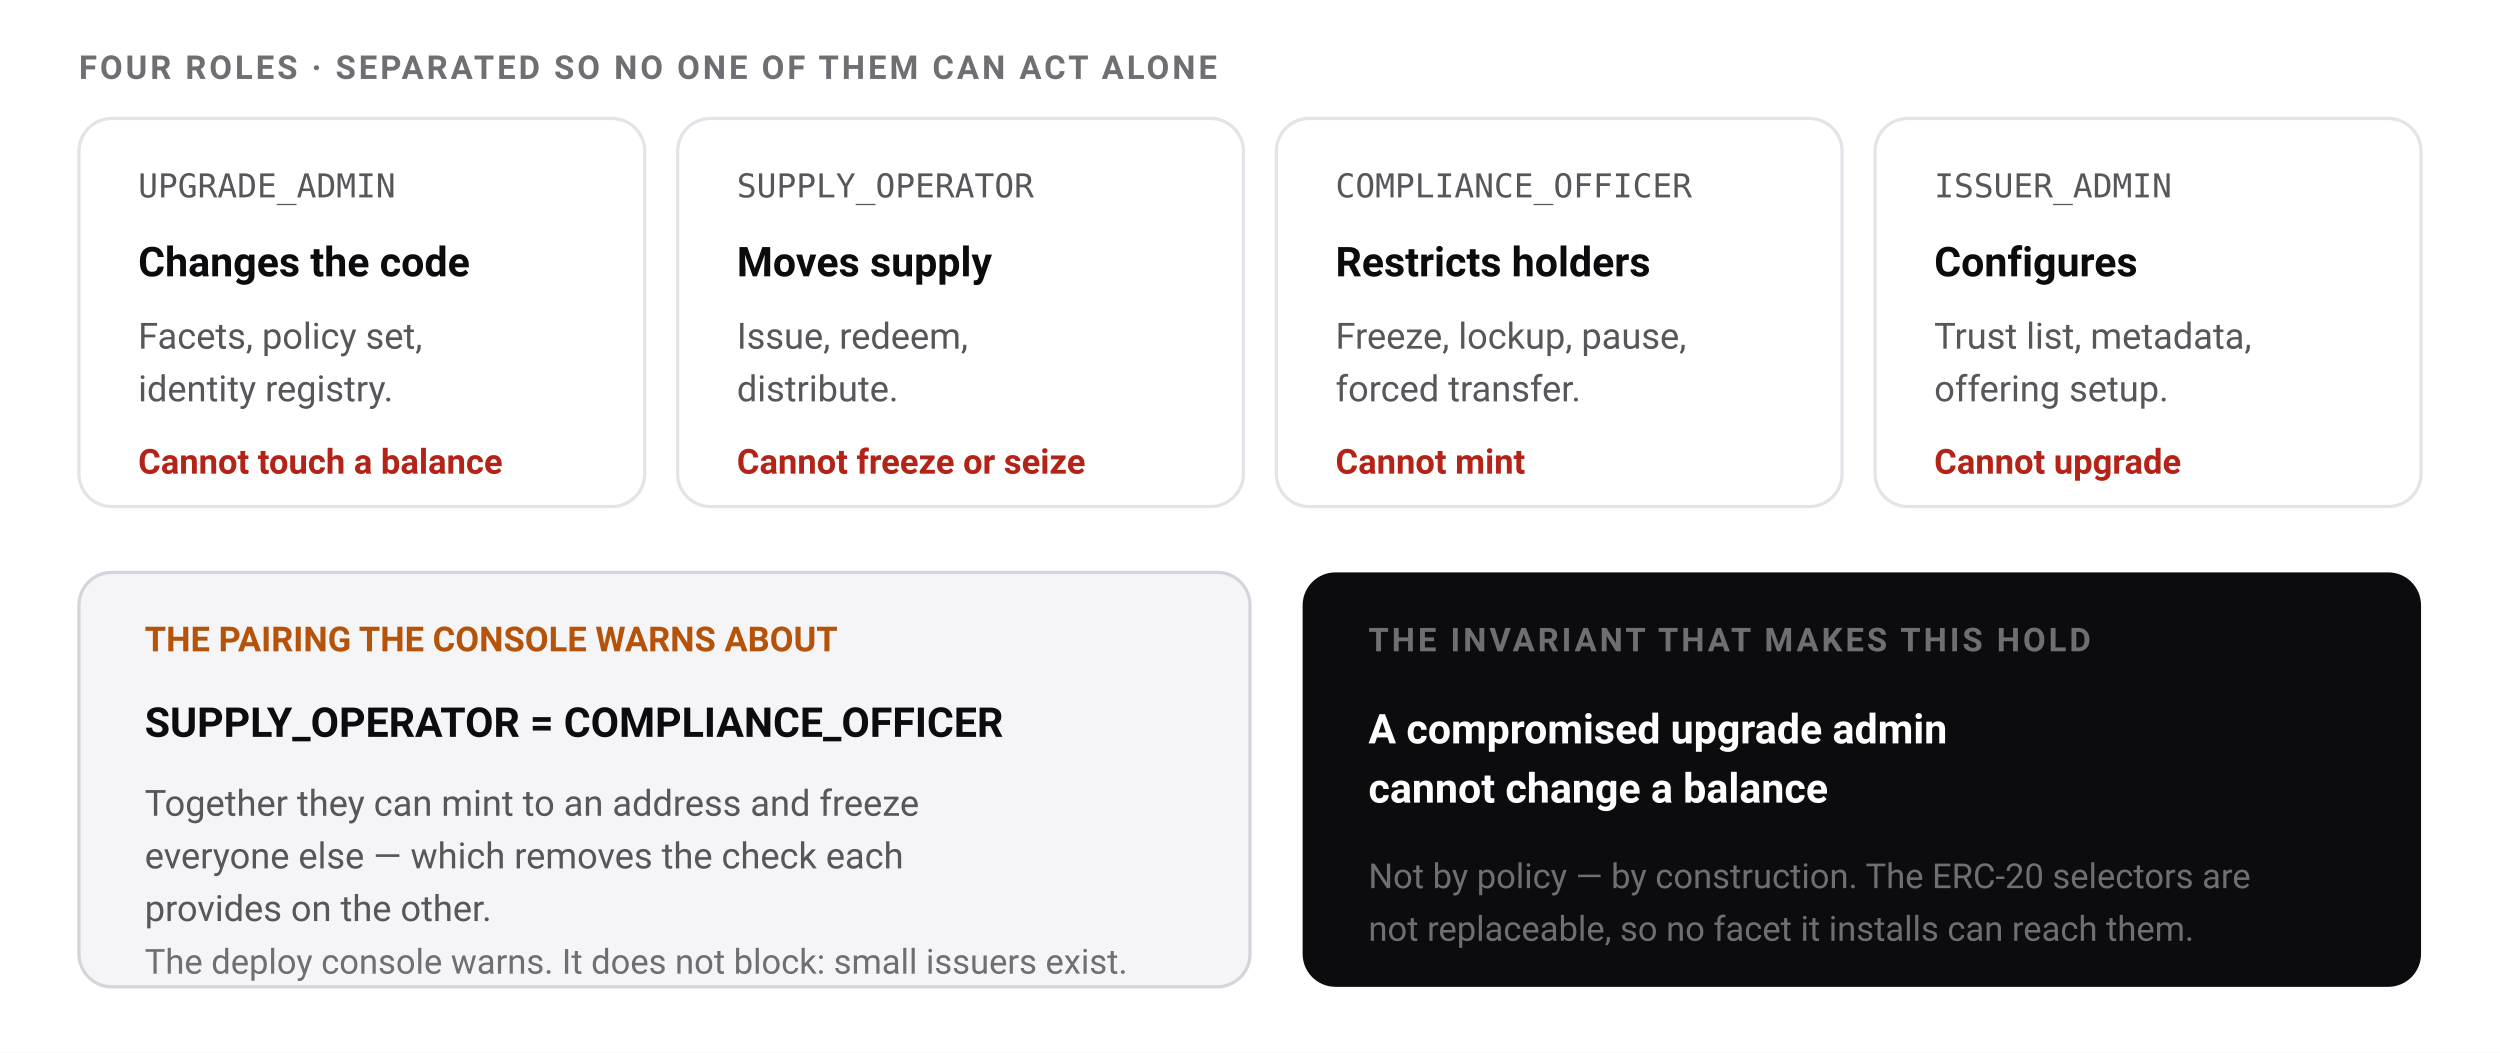
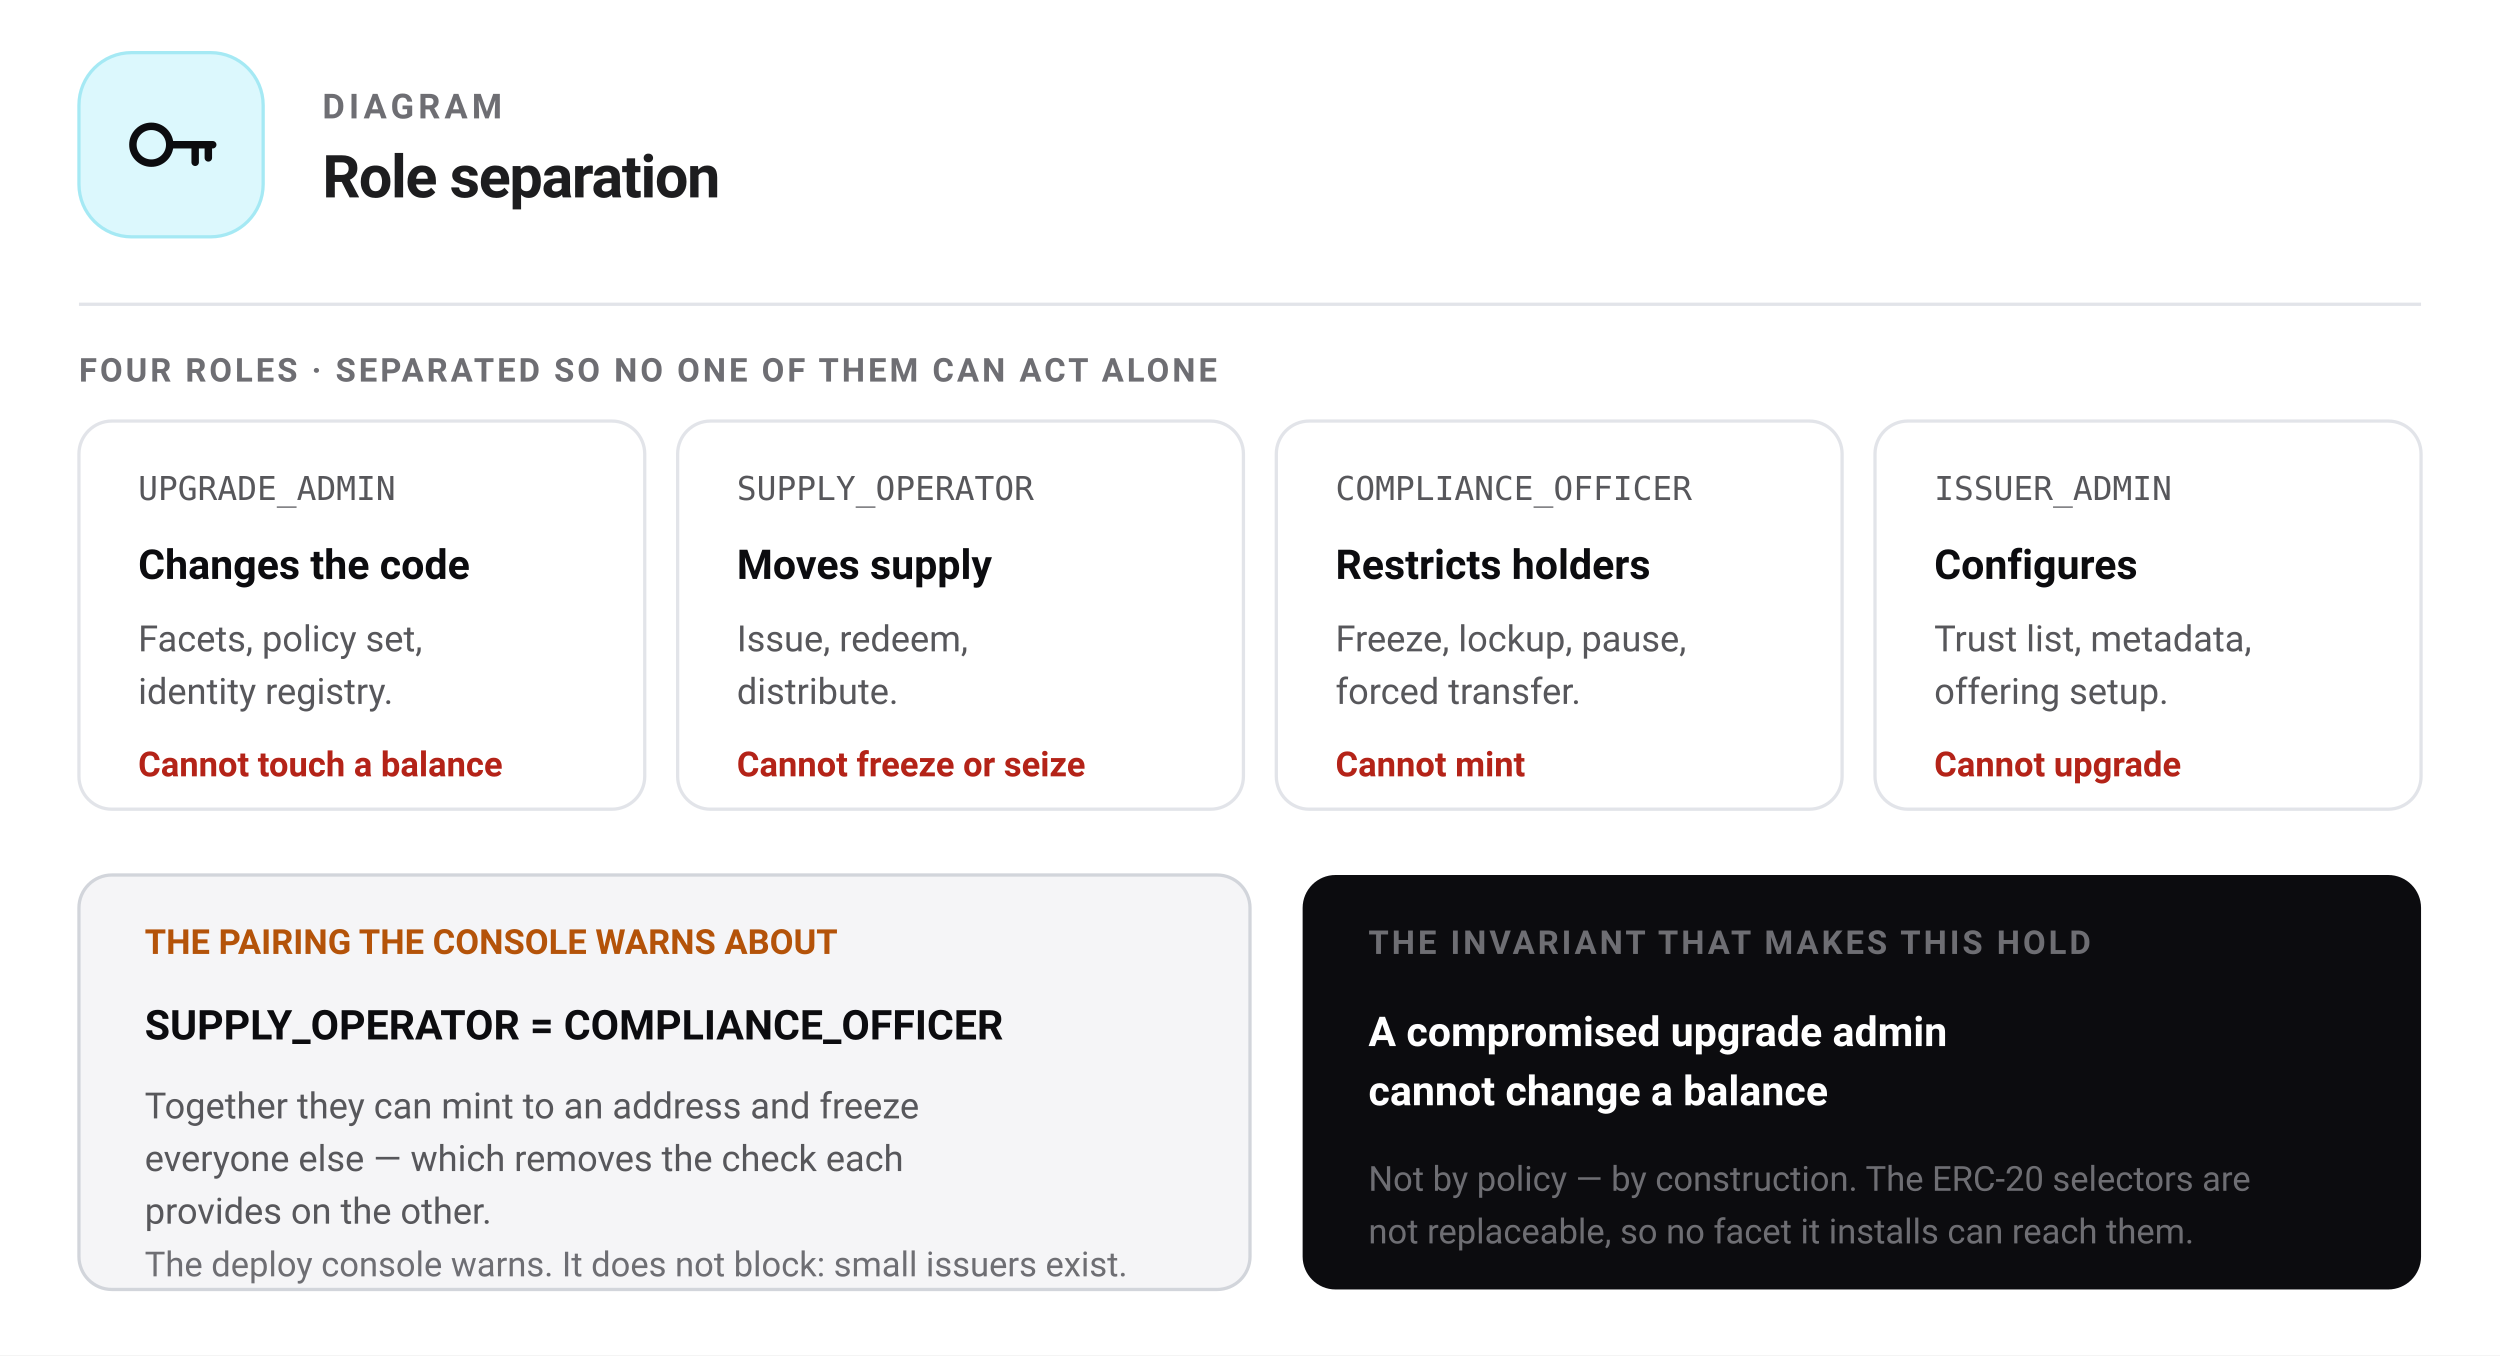
- <svg xmlns="http://www.w3.org/2000/svg" viewBox="0 0 760 320" width="760" height="320" class="d-role">
+ <svg xmlns="http://www.w3.org/2000/svg" viewBox="0 0 760 412" width="760" height="412" class="d-role">
  <style>
.d-role text{font-family:-apple-system,BlinkMacSystemFont,"Segoe UI",Roboto,Helvetica,Arial,sans-serif;fill:#0C0C0F}
.d-role .lbl{font-size:10px;font-weight:700;letter-spacing:.09em;fill:#6E6E73}
.d-role .st{font-size:12.5px;font-weight:600}
.d-role .sm{font-size:11px;fill:#57575B}
.d-role .fa{font-size:10.5px;fill:#6E6E73}
.d-role .mos{font-family:ui-monospace,SFMono-Regular,Menlo,monospace;font-size:10px;fill:#57575B}
.d-role .i-st{fill:#FFFFFF}
.d-role .i-sm{fill:#6E6E73}
.d-role .no{fill:#B42318;font-size:10.5px;font-weight:600}
.d-role .warn{fill:#B45309;font-size:10.5px;font-weight:600}
+ 
+ .d-role .hdt{font-size:18px;font-weight:700;letter-spacing:-.022em;fill:#1D1D1F}
+ .d-role .hdk{font-size:10.5px;font-weight:700;letter-spacing:.12em;fill:#6E6E73}
+ .d-role .ico{fill:none;stroke:#0C0C0F;stroke-width:1.7;stroke-linecap:round;stroke-linejoin:round}
</style>
-   <rect width="760" height="320" fill="#FFFFFF" />
-   <text class="lbl" x="24" y="24">FOUR ROLES · SEPARATED SO NO ONE OF THEM CAN ACT ALONE</text>
-   <rect x="24" y="36" width="172" height="118" rx="10" fill="#FFFFFF" stroke="#E2E4E9" />
-   <text class="mos" x="42" y="60">UPGRADE_ADMIN</text>
-   <text class="st" x="42" y="84">Changes the code</text>
-   <text class="sm" x="42" y="106">Facets, policy set,</text>
-   <text class="sm" x="42" y="122">identity registry.</text>
-   <text class="no" x="42" y="144">Cannot touch a balance</text>
-   <rect x="206" y="36" width="172" height="118" rx="10" fill="#FFFFFF" stroke="#E2E4E9" />
-   <text class="mos" x="224" y="60">SUPPLY_OPERATOR</text>
-   <text class="st" x="224" y="84">Moves supply</text>
-   <text class="sm" x="224" y="106">Issue, redeem,</text>
-   <text class="sm" x="224" y="122">distribute.</text>
-   <text class="no" x="224" y="144">Cannot freeze or seize</text>
-   <rect x="388" y="36" width="172" height="118" rx="10" fill="#FFFFFF" stroke="#E2E4E9" />
-   <text class="mos" x="406" y="60">COMPLIANCE_OFFICER</text>
-   <text class="st" x="406" y="84">Restricts holders</text>
-   <text class="sm" x="406" y="106">Freeze, lockup, pause,</text>
-   <text class="sm" x="406" y="122">forced transfer.</text>
-   <text class="no" x="406" y="144">Cannot mint</text>
-   <rect x="570" y="36" width="166" height="118" rx="10" fill="#FFFFFF" stroke="#E2E4E9" />
-   <text class="mos" x="588" y="60">ISSUER_ADMIN</text>
-   <text class="st" x="588" y="84">Configures</text>
-   <text class="sm" x="588" y="106">Trust list, metadata,</text>
-   <text class="sm" x="588" y="122">offering setup.</text>
-   <text class="no" x="588" y="144">Cannot upgrade</text>
-   <rect x="24" y="174" width="356" height="126" rx="10" fill="#F5F5F7" stroke="#D2D5DB" />
-   <text class="warn" x="44" y="198">THE PAIRING THE CONSOLE WARNS ABOUT</text>
-   <text class="st" x="44" y="224">SUPPLY_OPERATOR = COMPLIANCE_OFFICER</text>
-   <text class="sm" x="44" y="248">Together they can mint to an address and freeze</text>
-   <text class="sm" x="44" y="264">everyone else — which removes the check each</text>
-   <text class="sm" x="44" y="280">provides on the other.</text>
-   <text class="fa" x="44" y="296">The deploy console warns. It does not block: small issuers exist.</text>
-   <rect x="396" y="174" width="340" height="126" rx="10" fill="#0C0C0F" />
-   <text class="lbl i-sm" x="416" y="198">THE INVARIANT THAT MAKES THIS HOLD</text>
-   <text class="st i-st" x="416" y="226">A compromised upgrade admin</text>
-   <text class="st i-st" x="416" y="244">cannot change a balance</text>
-   <text class="fa i-sm" x="416" y="270">Not by policy — by construction. The ERC-20 selectors are</text>
-   <text class="fa i-sm" x="416" y="286">not replaceable, so no facet it installs can reach them.</text>
+   <rect width="760" height="412" fill="#FFFFFF" />
+   <rect x="24" y="16" width="56" height="56" rx="16" fill="#22D3EE" fill-opacity="0.16" stroke="#A5E9F4" />
+   <g class="ico" transform="translate(36,28) scale(1.3333)">
+     <circle cx="7.5" cy="12" r="4.2" />
+     <path d="M11.7 12H21.5" />
+     <path d="M17.5 12v4" />
+     <path d="M20.5 12v3" />
+   </g>
+   <text class="hdk" x="98" y="36">DIAGRAM</text>
+   <text class="hdt" x="98" y="60">Role separation</text>
+   <rect x="24" y="92" width="712.0" height="1" fill="#E2E4E9" />
+   <g transform="translate(0,92)">
+     <text class="lbl" x="24" y="24">FOUR ROLES · SEPARATED SO NO ONE OF THEM CAN ACT ALONE</text>
+     <rect x="24" y="36" width="172" height="118" rx="10" fill="#FFFFFF" stroke="#E2E4E9" />
+     <text class="mos" x="42" y="60">UPGRADE_ADMIN</text>
+     <text class="st" x="42" y="84">Changes the code</text>
+     <text class="sm" x="42" y="106">Facets, policy set,</text>
+     <text class="sm" x="42" y="122">identity registry.</text>
+     <text class="no" x="42" y="144">Cannot touch a balance</text>
+     <rect x="206" y="36" width="172" height="118" rx="10" fill="#FFFFFF" stroke="#E2E4E9" />
+     <text class="mos" x="224" y="60">SUPPLY_OPERATOR</text>
+     <text class="st" x="224" y="84">Moves supply</text>
+     <text class="sm" x="224" y="106">Issue, redeem,</text>
+     <text class="sm" x="224" y="122">distribute.</text>
+     <text class="no" x="224" y="144">Cannot freeze or seize</text>
+     <rect x="388" y="36" width="172" height="118" rx="10" fill="#FFFFFF" stroke="#E2E4E9" />
+     <text class="mos" x="406" y="60">COMPLIANCE_OFFICER</text>
+     <text class="st" x="406" y="84">Restricts holders</text>
+     <text class="sm" x="406" y="106">Freeze, lockup, pause,</text>
+     <text class="sm" x="406" y="122">forced transfer.</text>
+     <text class="no" x="406" y="144">Cannot mint</text>
+     <rect x="570" y="36" width="166" height="118" rx="10" fill="#FFFFFF" stroke="#E2E4E9" />
+     <text class="mos" x="588" y="60">ISSUER_ADMIN</text>
+     <text class="st" x="588" y="84">Configures</text>
+     <text class="sm" x="588" y="106">Trust list, metadata,</text>
+     <text class="sm" x="588" y="122">offering setup.</text>
+     <text class="no" x="588" y="144">Cannot upgrade</text>
+     <rect x="24" y="174" width="356" height="126" rx="10" fill="#F5F5F7" stroke="#D2D5DB" />
+     <text class="warn" x="44" y="198">THE PAIRING THE CONSOLE WARNS ABOUT</text>
+     <text class="st" x="44" y="224">SUPPLY_OPERATOR = COMPLIANCE_OFFICER</text>
+     <text class="sm" x="44" y="248">Together they can mint to an address and freeze</text>
+     <text class="sm" x="44" y="264">everyone else — which removes the check each</text>
+     <text class="sm" x="44" y="280">provides on the other.</text>
+     <text class="fa" x="44" y="296">The deploy console warns. It does not block: small issuers exist.</text>
+     <rect x="396" y="174" width="340" height="126" rx="10" fill="#0C0C0F" />
+     <text class="lbl i-sm" x="416" y="198">THE INVARIANT THAT MAKES THIS HOLD</text>
+     <text class="st i-st" x="416" y="226">A compromised upgrade admin</text>
+     <text class="st i-st" x="416" y="244">cannot change a balance</text>
+     <text class="fa i-sm" x="416" y="270">Not by policy — by construction. The ERC-20 selectors are</text>
+     <text class="fa i-sm" x="416" y="286">not replaceable, so no facet it installs can reach them.</text>
+   </g>
</svg>
